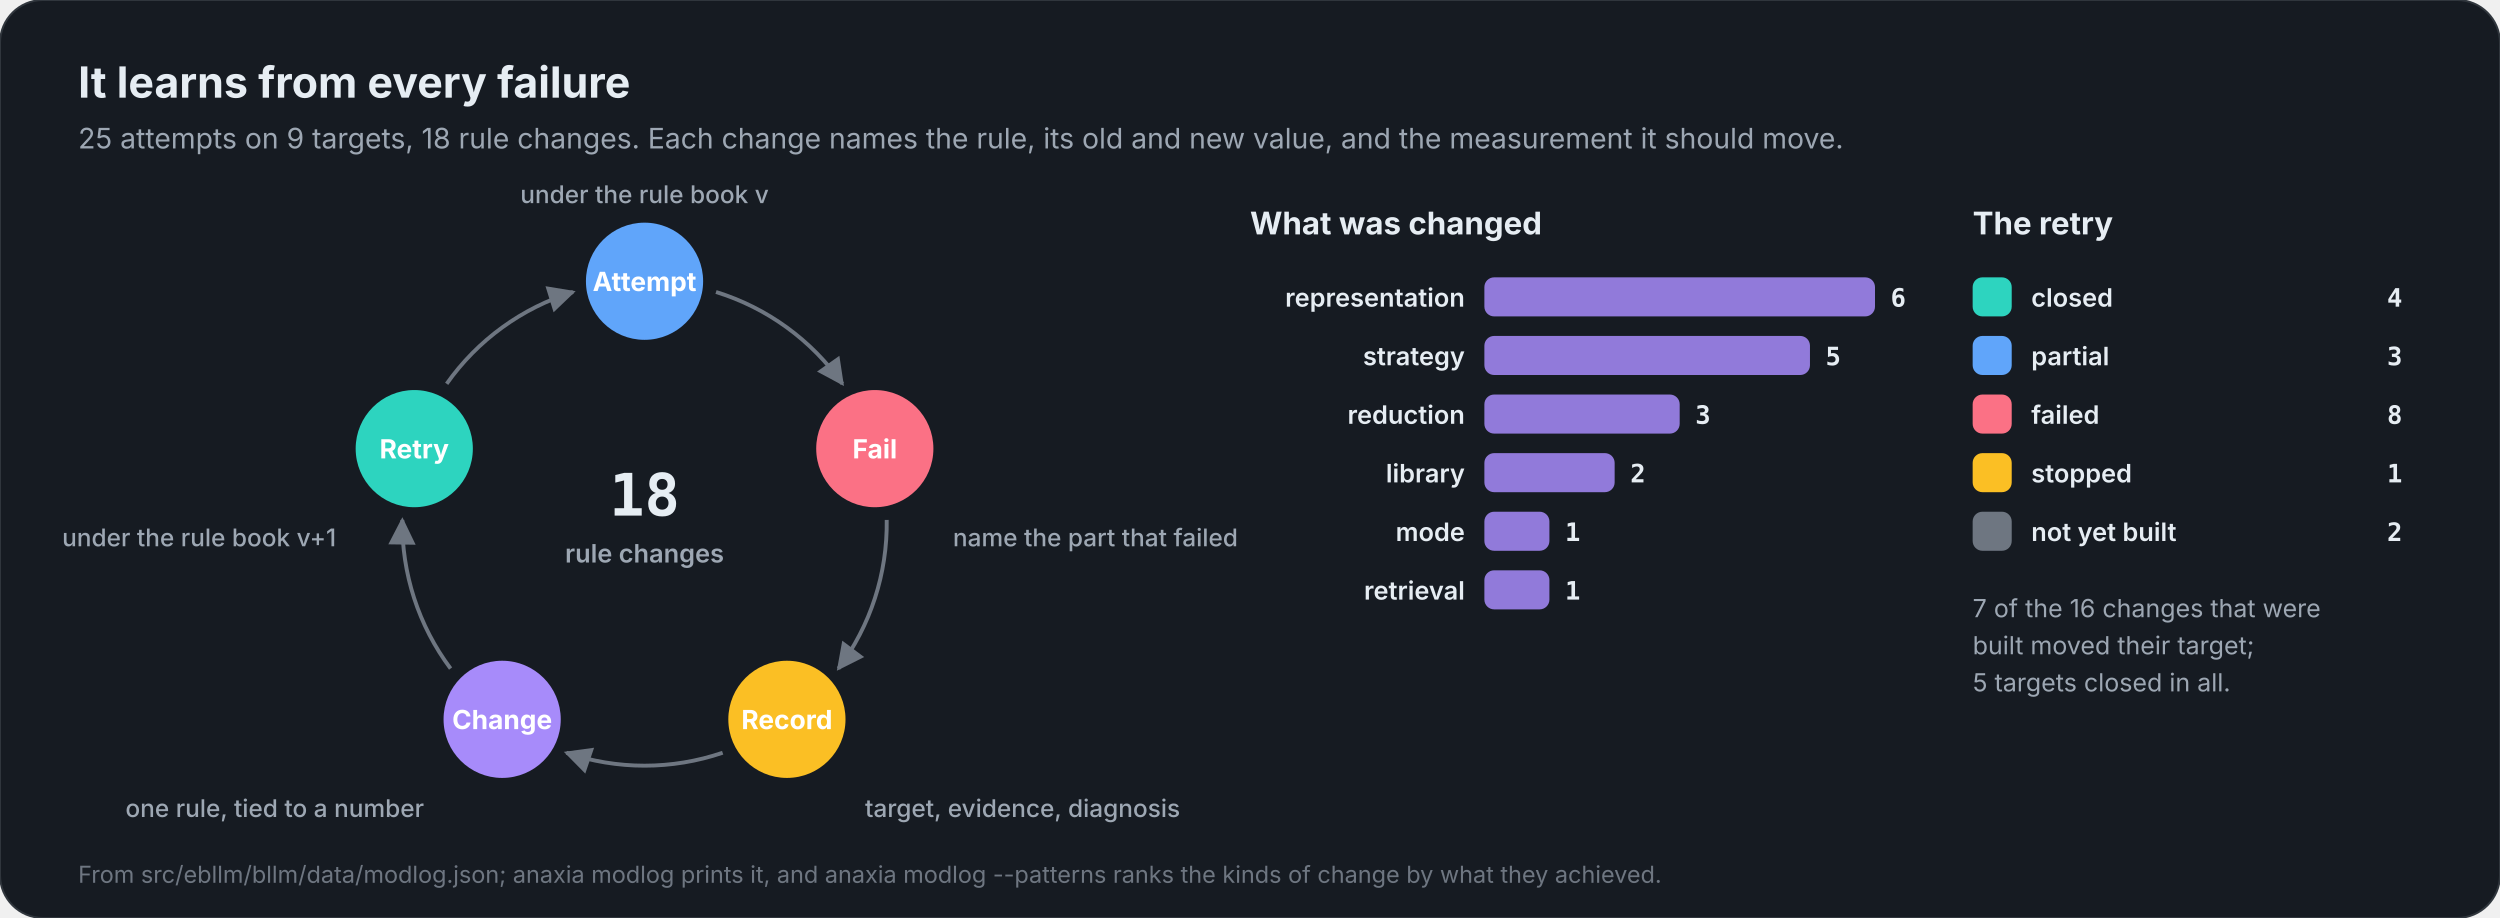
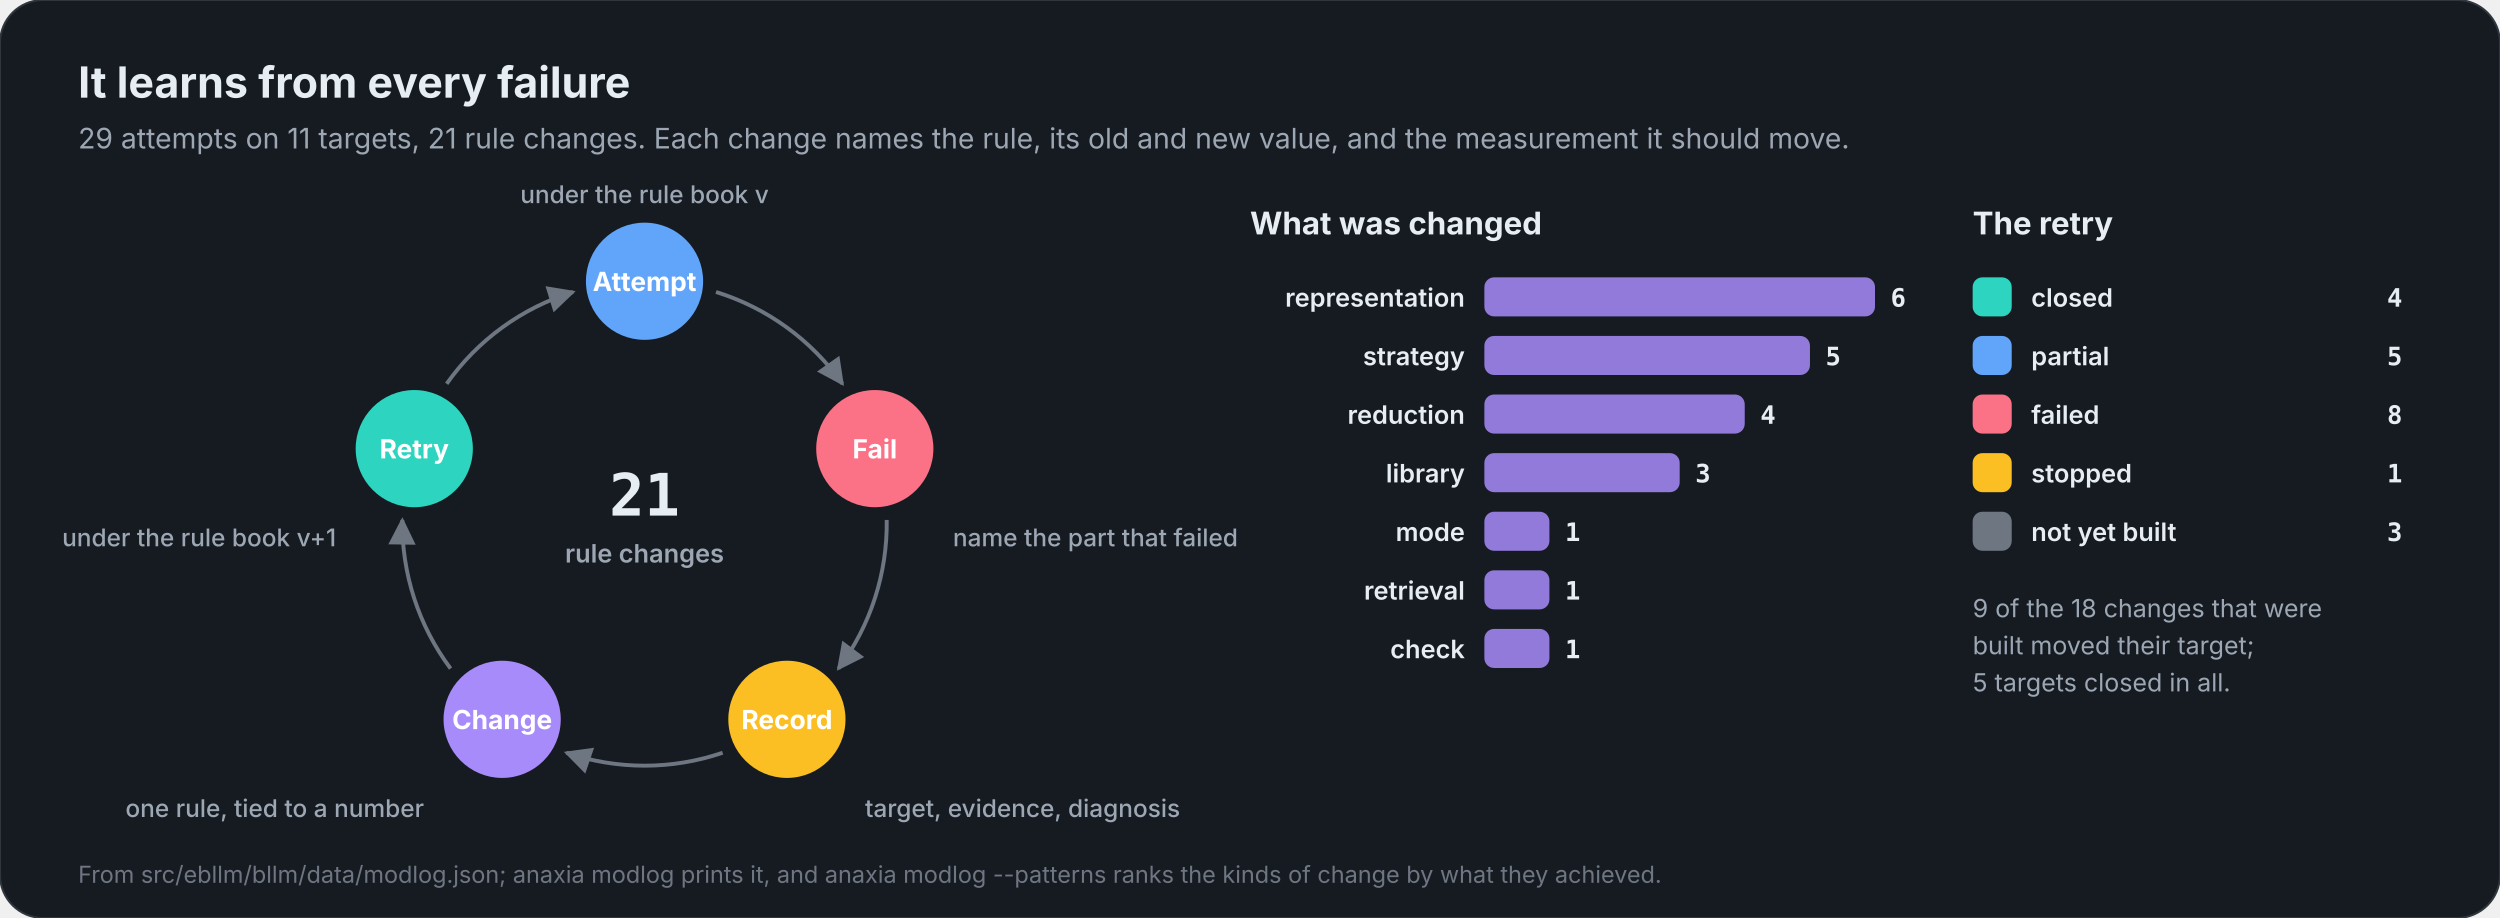
<svg xmlns="http://www.w3.org/2000/svg" viewBox="0 0 1280 470" width="1280" height="470" role="img" aria-label="The learn-from-failure loop of Anaxia and what its changes did">
  <defs>
    <marker id="ar" viewBox="0 0 10 10" refX="9" refY="5" markerWidth="7" markerHeight="7" orient="auto-start-reverse">
      <path d="M0,0 L10,5 L0,10 z" fill="#6e7681" />
    </marker>
  </defs>
  <rect width="1280" height="470" rx="22" fill="#161b22" stroke="#30363d" />
  <text x="40.0" y="50.0" font-family="Inter, 'Segoe UI', Roboto, Helvetica, Arial, sans-serif" font-size="22" font-weight="700" fill="#e6edf3" text-anchor="start">It learns from every failure</text>
-   <text x="40.0" y="76.0" font-family="Inter, 'Segoe UI', Roboto, Helvetica, Arial, sans-serif" font-size="14.5" font-weight="400" fill="#9da7b3" text-anchor="start">25 attempts on 9 targets, 18 rule changes. Each change names the rule, its old and new value, and the measurement it should move.</text>
+   <text x="40.0" y="76.0" font-family="Inter, 'Segoe UI', Roboto, Helvetica, Arial, sans-serif" font-size="14.5" font-weight="400" fill="#9da7b3" text-anchor="start">29 attempts on 11 targets, 21 rule changes. Each change names the rule, its old and new value, and the measurement it should move.</text>
  <path d="M366.6,149.5 A124,124 0 0 1 431.3,196.5" fill="none" stroke="#6e7681" stroke-width="2" marker-end="url(#ar)" />
  <path d="M454.0,266.2 A124,124 0 0 1 429.3,342.3" fill="none" stroke="#6e7681" stroke-width="2" marker-end="url(#ar)" />
  <path d="M370.0,385.4 A124,124 0 0 1 290.0,385.4" fill="none" stroke="#6e7681" stroke-width="2" marker-end="url(#ar)" />
  <path d="M230.7,342.3 A124,124 0 0 1 206.0,266.2" fill="none" stroke="#6e7681" stroke-width="2" marker-end="url(#ar)" />
  <path d="M228.7,196.5 A124,124 0 0 1 293.4,149.5" fill="none" stroke="#6e7681" stroke-width="2" marker-end="url(#ar)" />
  <circle cx="330.0" cy="144.0" r="30" fill="#60a5fa" />
  <text x="330.0" y="149.0" font-family="Inter, 'Segoe UI', Roboto, Helvetica, Arial, sans-serif" font-size="13.5" font-weight="700" fill="#ffffff" text-anchor="middle">Attempt</text>
  <text x="330.0" y="104.0" font-family="Inter, 'Segoe UI', Roboto, Helvetica, Arial, sans-serif" font-size="12.5" font-weight="500" fill="#9da7b3" text-anchor="middle">under the rule book v</text>
  <circle cx="447.9" cy="229.7" r="30" fill="#fb7185" />
  <text x="447.9" y="234.7" font-family="Inter, 'Segoe UI', Roboto, Helvetica, Arial, sans-serif" font-size="13.5" font-weight="700" fill="#ffffff" text-anchor="middle">Fail</text>
  <text x="487.9" y="279.7" font-family="Inter, 'Segoe UI', Roboto, Helvetica, Arial, sans-serif" font-size="12.5" font-weight="500" fill="#9da7b3" text-anchor="start">name the part that failed</text>
  <circle cx="402.9" cy="368.3" r="30" fill="#fbbf24" />
  <text x="402.9" y="373.3" font-family="Inter, 'Segoe UI', Roboto, Helvetica, Arial, sans-serif" font-size="13.5" font-weight="700" fill="#ffffff" text-anchor="middle">Record</text>
  <text x="442.9" y="418.3" font-family="Inter, 'Segoe UI', Roboto, Helvetica, Arial, sans-serif" font-size="12.5" font-weight="500" fill="#9da7b3" text-anchor="start">target, evidence, diagnosis</text>
  <circle cx="257.1" cy="368.3" r="30" fill="#a78bfa" />
  <text x="257.1" y="373.3" font-family="Inter, 'Segoe UI', Roboto, Helvetica, Arial, sans-serif" font-size="13.5" font-weight="700" fill="#ffffff" text-anchor="middle">Change</text>
  <text x="217.1" y="418.3" font-family="Inter, 'Segoe UI', Roboto, Helvetica, Arial, sans-serif" font-size="12.5" font-weight="500" fill="#9da7b3" text-anchor="end">one rule, tied to a number</text>
  <circle cx="212.1" cy="229.7" r="30" fill="#2dd4bf" />
  <text x="212.1" y="234.7" font-family="Inter, 'Segoe UI', Roboto, Helvetica, Arial, sans-serif" font-size="13.5" font-weight="700" fill="#ffffff" text-anchor="middle">Retry</text>
  <text x="172.1" y="279.7" font-family="Inter, 'Segoe UI', Roboto, Helvetica, Arial, sans-serif" font-size="12.5" font-weight="500" fill="#9da7b3" text-anchor="end">under the rule book v+1</text>
-   <text x="330.0" y="264.0" font-family="'JetBrains Mono', 'SFMono-Regular', Menlo, Consolas, monospace" font-size="30" font-weight="700" fill="#e6edf3" text-anchor="middle">18</text>
+   <text x="330.0" y="264.0" font-family="'JetBrains Mono', 'SFMono-Regular', Menlo, Consolas, monospace" font-size="30" font-weight="700" fill="#e6edf3" text-anchor="middle">21</text>
  <text x="330.0" y="288.0" font-family="Inter, 'Segoe UI', Roboto, Helvetica, Arial, sans-serif" font-size="13" font-weight="600" fill="#9da7b3" text-anchor="middle">rule changes</text>
  <text x="640.0" y="120.0" font-family="Inter, 'Segoe UI', Roboto, Helvetica, Arial, sans-serif" font-size="16" font-weight="700" fill="#e6edf3" text-anchor="start">What was changed</text>
  <text x="750.0" y="157.0" font-family="Inter, 'Segoe UI', Roboto, Helvetica, Arial, sans-serif" font-size="13" font-weight="600" fill="#e6edf3" text-anchor="end">representation</text>
  <rect x="760" y="142" width="200.0" height="20" rx="5" fill="#a78bfa" fill-opacity="0.85" />
  <text x="968.0" y="157.0" font-family="'JetBrains Mono', 'SFMono-Regular', Menlo, Consolas, monospace" font-size="13" font-weight="700" fill="#e6edf3" text-anchor="start">6</text>
  <text x="750.0" y="187.0" font-family="Inter, 'Segoe UI', Roboto, Helvetica, Arial, sans-serif" font-size="13" font-weight="600" fill="#e6edf3" text-anchor="end">strategy</text>
  <rect x="760" y="172" width="166.7" height="20" rx="5" fill="#a78bfa" fill-opacity="0.85" />
  <text x="934.7" y="187.0" font-family="'JetBrains Mono', 'SFMono-Regular', Menlo, Consolas, monospace" font-size="13" font-weight="700" fill="#e6edf3" text-anchor="start">5</text>
  <text x="750.0" y="217.0" font-family="Inter, 'Segoe UI', Roboto, Helvetica, Arial, sans-serif" font-size="13" font-weight="600" fill="#e6edf3" text-anchor="end">reduction</text>
-   <rect x="760" y="202" width="100.0" height="20" rx="5" fill="#a78bfa" fill-opacity="0.85" />
-   <text x="868.0" y="217.0" font-family="'JetBrains Mono', 'SFMono-Regular', Menlo, Consolas, monospace" font-size="13" font-weight="700" fill="#e6edf3" text-anchor="start">3</text>
+   <rect x="760" y="202" width="133.3" height="20" rx="5" fill="#a78bfa" fill-opacity="0.85" />
+   <text x="901.3" y="217.0" font-family="'JetBrains Mono', 'SFMono-Regular', Menlo, Consolas, monospace" font-size="13" font-weight="700" fill="#e6edf3" text-anchor="start">4</text>
  <text x="750.0" y="247.0" font-family="Inter, 'Segoe UI', Roboto, Helvetica, Arial, sans-serif" font-size="13" font-weight="600" fill="#e6edf3" text-anchor="end">library</text>
-   <rect x="760" y="232" width="66.7" height="20" rx="5" fill="#a78bfa" fill-opacity="0.85" />
-   <text x="834.7" y="247.0" font-family="'JetBrains Mono', 'SFMono-Regular', Menlo, Consolas, monospace" font-size="13" font-weight="700" fill="#e6edf3" text-anchor="start">2</text>
+   <rect x="760" y="232" width="100.0" height="20" rx="5" fill="#a78bfa" fill-opacity="0.85" />
+   <text x="868.0" y="247.0" font-family="'JetBrains Mono', 'SFMono-Regular', Menlo, Consolas, monospace" font-size="13" font-weight="700" fill="#e6edf3" text-anchor="start">3</text>
  <text x="750.0" y="277.0" font-family="Inter, 'Segoe UI', Roboto, Helvetica, Arial, sans-serif" font-size="13" font-weight="600" fill="#e6edf3" text-anchor="end">mode</text>
  <rect x="760" y="262" width="33.3" height="20" rx="5" fill="#a78bfa" fill-opacity="0.85" />
  <text x="801.3" y="277.0" font-family="'JetBrains Mono', 'SFMono-Regular', Menlo, Consolas, monospace" font-size="13" font-weight="700" fill="#e6edf3" text-anchor="start">1</text>
  <text x="750.0" y="307.0" font-family="Inter, 'Segoe UI', Roboto, Helvetica, Arial, sans-serif" font-size="13" font-weight="600" fill="#e6edf3" text-anchor="end">retrieval</text>
  <rect x="760" y="292" width="33.3" height="20" rx="5" fill="#a78bfa" fill-opacity="0.85" />
  <text x="801.3" y="307.0" font-family="'JetBrains Mono', 'SFMono-Regular', Menlo, Consolas, monospace" font-size="13" font-weight="700" fill="#e6edf3" text-anchor="start">1</text>
+   <text x="750.0" y="337.0" font-family="Inter, 'Segoe UI', Roboto, Helvetica, Arial, sans-serif" font-size="13" font-weight="600" fill="#e6edf3" text-anchor="end">check</text>
+   <rect x="760" y="322" width="33.3" height="20" rx="5" fill="#a78bfa" fill-opacity="0.85" />
+   <text x="801.3" y="337.0" font-family="'JetBrains Mono', 'SFMono-Regular', Menlo, Consolas, monospace" font-size="13" font-weight="700" fill="#e6edf3" text-anchor="start">1</text>
  <text x="1010.0" y="120.0" font-family="Inter, 'Segoe UI', Roboto, Helvetica, Arial, sans-serif" font-size="16" font-weight="700" fill="#e6edf3" text-anchor="start">The retry</text>
  <rect x="1010" y="142" width="20" height="20" rx="5" fill="#2dd4bf" />
  <text x="1040.0" y="157.0" font-family="Inter, 'Segoe UI', Roboto, Helvetica, Arial, sans-serif" font-size="13" font-weight="600" fill="#e6edf3" text-anchor="start">closed</text>
  <text x="1230.0" y="157.0" font-family="'JetBrains Mono', 'SFMono-Regular', Menlo, Consolas, monospace" font-size="13" font-weight="700" fill="#e6edf3" text-anchor="end">4</text>
  <rect x="1010" y="172" width="20" height="20" rx="5" fill="#60a5fa" />
  <text x="1040.0" y="187.0" font-family="Inter, 'Segoe UI', Roboto, Helvetica, Arial, sans-serif" font-size="13" font-weight="600" fill="#e6edf3" text-anchor="start">partial</text>
-   <text x="1230.0" y="187.0" font-family="'JetBrains Mono', 'SFMono-Regular', Menlo, Consolas, monospace" font-size="13" font-weight="700" fill="#e6edf3" text-anchor="end">3</text>
+   <text x="1230.0" y="187.0" font-family="'JetBrains Mono', 'SFMono-Regular', Menlo, Consolas, monospace" font-size="13" font-weight="700" fill="#e6edf3" text-anchor="end">5</text>
  <rect x="1010" y="202" width="20" height="20" rx="5" fill="#fb7185" />
  <text x="1040.0" y="217.0" font-family="Inter, 'Segoe UI', Roboto, Helvetica, Arial, sans-serif" font-size="13" font-weight="600" fill="#e6edf3" text-anchor="start">failed</text>
  <text x="1230.0" y="217.0" font-family="'JetBrains Mono', 'SFMono-Regular', Menlo, Consolas, monospace" font-size="13" font-weight="700" fill="#e6edf3" text-anchor="end">8</text>
  <rect x="1010" y="232" width="20" height="20" rx="5" fill="#fbbf24" />
  <text x="1040.0" y="247.0" font-family="Inter, 'Segoe UI', Roboto, Helvetica, Arial, sans-serif" font-size="13" font-weight="600" fill="#e6edf3" text-anchor="start">stopped</text>
  <text x="1230.0" y="247.0" font-family="'JetBrains Mono', 'SFMono-Regular', Menlo, Consolas, monospace" font-size="13" font-weight="700" fill="#e6edf3" text-anchor="end">1</text>
  <rect x="1010" y="262" width="20" height="20" rx="5" fill="#6e7681" />
  <text x="1040.0" y="277.0" font-family="Inter, 'Segoe UI', Roboto, Helvetica, Arial, sans-serif" font-size="13" font-weight="600" fill="#e6edf3" text-anchor="start">not yet built</text>
-   <text x="1230.0" y="277.0" font-family="'JetBrains Mono', 'SFMono-Regular', Menlo, Consolas, monospace" font-size="13" font-weight="700" fill="#e6edf3" text-anchor="end">2</text>
-   <text x="1010.0" y="316.0" font-family="Inter, 'Segoe UI', Roboto, Helvetica, Arial, sans-serif" font-size="12.8" font-weight="400" fill="#9da7b3" text-anchor="start">7 of the 16 changes that were</text>
+   <text x="1230.0" y="277.0" font-family="'JetBrains Mono', 'SFMono-Regular', Menlo, Consolas, monospace" font-size="13" font-weight="700" fill="#e6edf3" text-anchor="end">3</text>
+   <text x="1010.0" y="316.0" font-family="Inter, 'Segoe UI', Roboto, Helvetica, Arial, sans-serif" font-size="12.8" font-weight="400" fill="#9da7b3" text-anchor="start">9 of the 18 changes that were</text>
  <text x="1010.0" y="335.0" font-family="Inter, 'Segoe UI', Roboto, Helvetica, Arial, sans-serif" font-size="12.8" font-weight="400" fill="#9da7b3" text-anchor="start">built moved their target;</text>
  <text x="1010.0" y="354.0" font-family="Inter, 'Segoe UI', Roboto, Helvetica, Arial, sans-serif" font-size="12.8" font-weight="400" fill="#9da7b3" text-anchor="start">5 targets closed in all.</text>
  <text x="40.0" y="452.0" font-family="Inter, 'Segoe UI', Roboto, Helvetica, Arial, sans-serif" font-size="12" font-weight="400" fill="#6e7681" text-anchor="start">From src/ebllm/bllm/data/modlog.json; anaxia modlog prints it, and anaxia modlog --patterns ranks the kinds of change by what they achieved.</text>
</svg>
